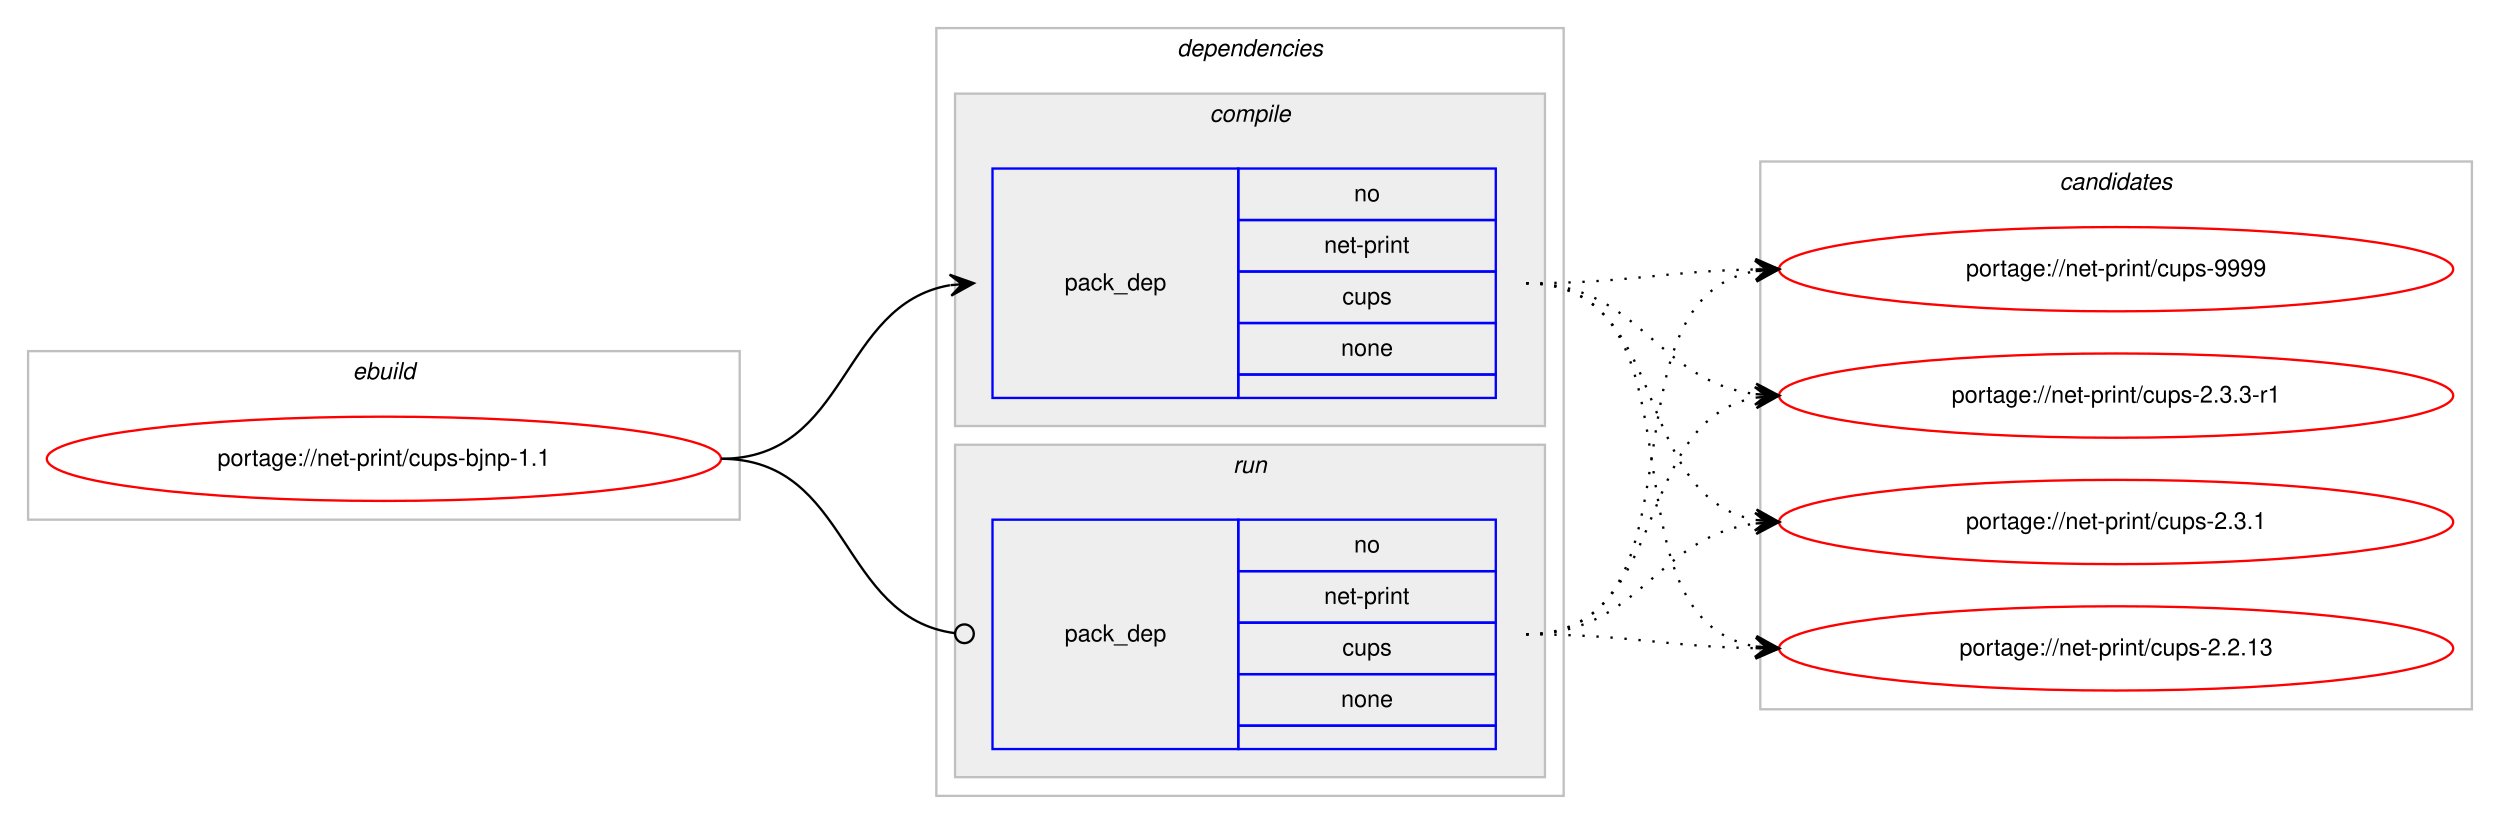
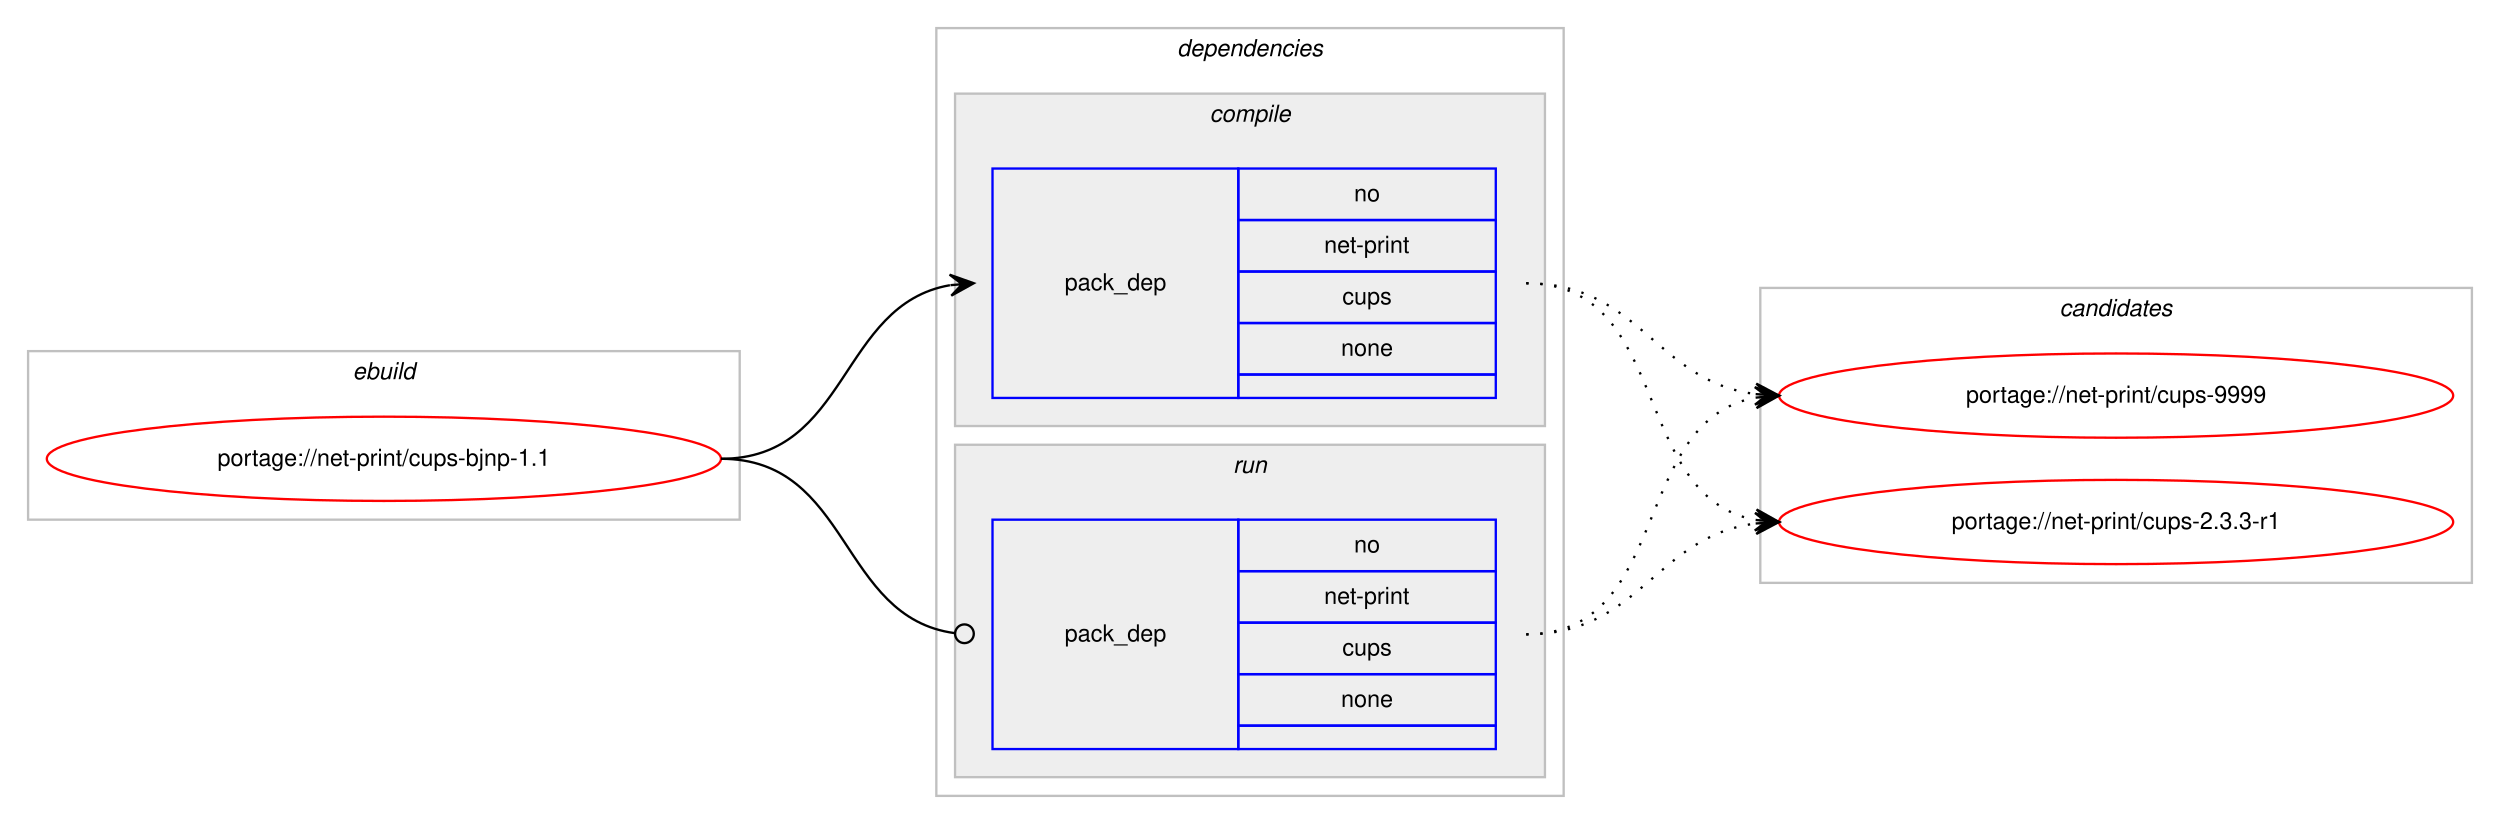
<svg xmlns="http://www.w3.org/2000/svg" xmlns:xlink="http://www.w3.org/1999/xlink" width="1068pt" height="352pt" viewBox="0.00 0.00 1068.00 352.00">
  <g id="graph0" class="graph" transform="scale(1 1) rotate(0) translate(4 348)">
    <polygon fill="#ffffff" stroke="transparent" points="-4,4 -4,-348 1064,-348 1064,4 -4,4" />
    <g id="clust1" class="cluster">
      <polygon fill="none" stroke="#c0c0c0" points="8,-126 8,-198 312,-198 312,-126 8,-126" />
      <text text-anchor="start" x="146.663" y="-186" font-family="Helvetica,sans-Serif" font-style="italic" font-size="10.00" fill="#000000">ebuild</text>
    </g>
    <g id="clust2" class="cluster">
      <polygon fill="none" stroke="#c0c0c0" points="396,-8 396,-336 664,-336 664,-8 396,-8" />
      <text text-anchor="start" x="498.875" y="-324" font-family="Helvetica,sans-Serif" font-style="italic" font-size="10.00" fill="#000000">dependencies</text>
    </g>
    <g id="clust3" class="cluster">
      <polygon fill="#eeeeee" stroke="#c0c0c0" points="404,-166 404,-308 656,-308 656,-166 404,-166" />
      <text text-anchor="start" x="512.778" y="-296" font-family="Helvetica,sans-Serif" font-style="italic" font-size="10.00" fill="#000000">compile</text>
    </g>
    <g id="clust6" class="cluster">
      <polygon fill="#eeeeee" stroke="#c0c0c0" points="404,-16 404,-158 656,-158 656,-16 404,-16" />
      <text text-anchor="start" x="522.777" y="-146" font-family="Helvetica,sans-Serif" font-style="italic" font-size="10.00" fill="#000000">run</text>
    </g>
    <g id="clust8" class="cluster">
-       <polygon fill="none" stroke="#c0c0c0" points="748,-45 748,-279 1052,-279 1052,-45 748,-45" />
-       <text text-anchor="start" x="875.824" y="-267" font-family="Helvetica,sans-Serif" font-style="italic" font-size="10.00" fill="#000000">candidates</text>
+       <polygon fill="none" stroke="#c0c0c0" points="748,-99 748,-225 1052,-225 1052,-99 748,-99" />
+       <text text-anchor="start" x="875.824" y="-213" font-family="Helvetica,sans-Serif" font-style="italic" font-size="10.00" fill="#000000">candidates</text>
    </g>
    <g id="node1" class="node">
      <g id="a_node1">
        <a xlink:href="../net-print/cups-bjnp-1.1.svg" xlink:title="portage://net-print/cups-bjnp-1.1">
          <ellipse fill="none" stroke="#ff0000" cx="160" cy="-152" rx="144" ry="18" />
          <text text-anchor="middle" x="160" y="-149" font-family="Helvetica,sans-Serif" font-size="10.00" fill="#000000">portage://net-print/cups-bjnp-1.1</text>
        </a>
      </g>
    </g>
    <g id="node2" class="node">
      <polygon fill="none" stroke="#0000ff" points="420,-178 420,-276 525,-276 525,-178 420,-178" />
      <text text-anchor="start" x="450.823" y="-224" font-family="Helvetica,sans-Serif" font-size="10.00" fill="#000000">pack_dep</text>
      <polygon fill="none" stroke="#0000ff" points="525,-254 525,-276 635,-276 635,-254 525,-254" />
      <text text-anchor="start" x="574.441" y="-262" font-family="Helvetica,sans-Serif" font-size="10.00" fill="#000000">no</text>
      <polygon fill="none" stroke="#0000ff" points="525,-232 525,-254 635,-254 635,-232 525,-232" />
      <text text-anchor="start" x="561.664" y="-240" font-family="Helvetica,sans-Serif" font-size="10.00" fill="#000000">net-print</text>
      <polygon fill="none" stroke="#0000ff" points="525,-210 525,-232 635,-232 635,-210 525,-210" />
      <text text-anchor="start" x="569.441" y="-218" font-family="Helvetica,sans-Serif" font-size="10.00" fill="#000000">cups</text>
      <polygon fill="none" stroke="#0000ff" points="525,-188 525,-210 635,-210 635,-188 525,-188" />
      <text text-anchor="start" x="568.882" y="-196" font-family="Helvetica,sans-Serif" font-size="10.00" fill="#000000">none</text>
      <polygon fill="none" stroke="#0000ff" points="525,-178 525,-188 635,-188 635,-178 525,-178" />
    </g>
    <g id="edge1" class="edge">
      <path fill="none" stroke="#000000" d="M304,-152C358.786,-152 354.408,-217.918 401.799,-226.158" />
      <polygon fill="#000000" stroke="#000000" points="412,-227 401.664,-230.662 407.017,-226.589 402.034,-226.177 402.034,-226.177 402.034,-226.177 407.017,-226.589 402.404,-221.692 412,-227 412,-227" />
    </g>
    <g id="node3" class="node">
      <polygon fill="none" stroke="#0000ff" points="420,-28 420,-126 525,-126 525,-28 420,-28" />
      <text text-anchor="start" x="450.823" y="-74" font-family="Helvetica,sans-Serif" font-size="10.00" fill="#000000">pack_dep</text>
      <polygon fill="none" stroke="#0000ff" points="525,-104 525,-126 635,-126 635,-104 525,-104" />
      <text text-anchor="start" x="574.441" y="-112" font-family="Helvetica,sans-Serif" font-size="10.00" fill="#000000">no</text>
      <polygon fill="none" stroke="#0000ff" points="525,-82 525,-104 635,-104 635,-82 525,-82" />
      <text text-anchor="start" x="561.664" y="-90" font-family="Helvetica,sans-Serif" font-size="10.00" fill="#000000">net-print</text>
      <polygon fill="none" stroke="#0000ff" points="525,-60 525,-82 635,-82 635,-60 525,-60" />
      <text text-anchor="start" x="569.441" y="-68" font-family="Helvetica,sans-Serif" font-size="10.00" fill="#000000">cups</text>
      <polygon fill="none" stroke="#0000ff" points="525,-38 525,-60 635,-60 635,-38 525,-38" />
      <text text-anchor="start" x="568.882" y="-46" font-family="Helvetica,sans-Serif" font-size="10.00" fill="#000000">none</text>
      <polygon fill="none" stroke="#0000ff" points="525,-28 525,-38 635,-38 635,-28 525,-28" />
    </g>
    <g id="edge2" class="edge">
      <path fill="none" stroke="#000000" d="M304,-152C359.586,-152 354.267,-84.145 403.905,-77.519" />
      <ellipse fill="none" stroke="#000000" cx="408.008" cy="-77.256" rx="4" ry="4" />
    </g>
    <g id="node4" class="node">
      <g id="a_node4">
        <a xlink:href="../net-print/cups-9999.svg" xlink:title="portage://net-print/cups-9999">
-           <ellipse fill="none" stroke="#ff0000" cx="900" cy="-233" rx="144" ry="18" />
-           <text text-anchor="middle" x="900" y="-230" font-family="Helvetica,sans-Serif" font-size="10.00" fill="#000000">portage://net-print/cups-9999</text>
+           <ellipse fill="none" stroke="#ff0000" cx="900" cy="-179" rx="144" ry="18" />
+           <text text-anchor="middle" x="900" y="-176" font-family="Helvetica,sans-Serif" font-size="10.00" fill="#000000">portage://net-print/cups-9999</text>
        </a>
      </g>
    </g>
    <g id="edge3" class="edge">
-       <path fill="none" stroke="#000000" stroke-dasharray="1,5" d="M648,-227C692.506,-227 705.967,-232.142 745.865,-232.906" />
-       <polygon fill="#000000" stroke="#000000" points="756,-233 745.958,-237.407 751,-232.953 746,-232.907 746,-232.907 746,-232.907 751,-232.953 746.042,-228.407 756,-233 756,-233" />
+       <path fill="none" stroke="#000000" stroke-dasharray="1,5" d="M648,-227C696.937,-227 702.838,-185.338 745.891,-179.642" />
+       <polygon fill="#000000" stroke="#000000" points="756,-179 746.306,-184.125 751.01,-179.317 746.02,-179.634 746.02,-179.634 746.02,-179.634 751.01,-179.317 745.735,-175.143 756,-179 756,-179" />
    </g>
    <g id="node5" class="node">
      <g id="a_node5">
        <a xlink:href="../net-print/cups-2.3.3-r1.svg" xlink:title="portage://net-print/cups-2.3.3-r1">
-           <ellipse fill="none" stroke="#ff0000" cx="900" cy="-179" rx="144" ry="18" />
-           <text text-anchor="middle" x="900" y="-176" font-family="Helvetica,sans-Serif" font-size="10.00" fill="#000000">portage://net-print/cups-2.3.3-r1</text>
+           <ellipse fill="none" stroke="#ff0000" cx="900" cy="-125" rx="144" ry="18" />
+           <text text-anchor="middle" x="900" y="-122" font-family="Helvetica,sans-Serif" font-size="10.00" fill="#000000">portage://net-print/cups-2.3.3-r1</text>
        </a>
      </g>
    </g>
    <g id="edge4" class="edge">
-       <path fill="none" stroke="#000000" stroke-dasharray="1,5" d="M648,-227C696.937,-227 702.838,-185.338 745.891,-179.642" />
-       <polygon fill="#000000" stroke="#000000" points="756,-179 746.306,-184.125 751.01,-179.317 746.02,-179.634 746.02,-179.634 746.02,-179.634 751.01,-179.317 745.735,-175.143 756,-179 756,-179" />
-     </g>
-     <g id="node6" class="node">
-       <g id="a_node6">
-         <a xlink:href="../net-print/cups-2.3.1.svg" xlink:title="portage://net-print/cups-2.3.1">
-           <ellipse fill="none" stroke="#ff0000" cx="900" cy="-125" rx="144" ry="18" />
-           <text text-anchor="middle" x="900" y="-122" font-family="Helvetica,sans-Serif" font-size="10.00" fill="#000000">portage://net-print/cups-2.3.1</text>
-         </a>
-       </g>
-     </g>
-     <g id="edge5" class="edge">
      <path fill="none" stroke="#000000" stroke-dasharray="1,5" d="M648,-227C710.413,-227 692.337,-135.851 745.947,-125.882" />
      <polygon fill="#000000" stroke="#000000" points="756,-125 746.432,-130.357 751.019,-125.437 746.038,-125.874 746.038,-125.874 746.038,-125.874 751.019,-125.437 745.645,-121.391 756,-125 756,-125" />
    </g>
-     <g id="node7" class="node">
-       <g id="a_node7">
-         <a xlink:href="../net-print/cups-2.2.13.svg" xlink:title="portage://net-print/cups-2.2.13">
-           <ellipse fill="none" stroke="#ff0000" cx="900" cy="-71" rx="144" ry="18" />
-           <text text-anchor="middle" x="900" y="-68" font-family="Helvetica,sans-Serif" font-size="10.00" fill="#000000">portage://net-print/cups-2.2.13</text>
-         </a>
-       </g>
-     </g>
-     <g id="edge6" class="edge">
-       <path fill="none" stroke="#000000" stroke-dasharray="1,5" d="M648,-227C728.704,-227 676.617,-84.118 745.91,-71.839" />
-       <polygon fill="#000000" stroke="#000000" points="756,-71 746.408,-76.314 751.017,-71.415 746.034,-71.829 746.034,-71.829 746.034,-71.829 751.017,-71.415 745.661,-67.344 756,-71 756,-71" />
-     </g>
-     <g id="edge7" class="edge">
-       <path fill="none" stroke="#000000" stroke-dasharray="1,5" d="M648,-77C728.704,-77 676.617,-219.882 745.91,-232.161" />
-       <polygon fill="#000000" stroke="#000000" points="756,-233 745.661,-236.655 751.017,-232.585 746.034,-232.171 746.034,-232.171 746.034,-232.171 751.017,-232.585 746.408,-227.686 756,-233 756,-233" />
-     </g>
-     <g id="edge8" class="edge">
+     <g id="edge5" class="edge">
      <path fill="none" stroke="#000000" stroke-dasharray="1,5" d="M648,-77C710.413,-77 692.337,-168.149 745.947,-178.118" />
      <polygon fill="#000000" stroke="#000000" points="756,-179 745.645,-182.609 751.019,-178.563 746.038,-178.126 746.038,-178.126 746.038,-178.126 751.019,-178.563 746.432,-173.643 756,-179 756,-179" />
    </g>
-     <g id="edge9" class="edge">
+     <g id="edge6" class="edge">
      <path fill="none" stroke="#000000" stroke-dasharray="1,5" d="M648,-77C696.937,-77 702.838,-118.662 745.891,-124.358" />
      <polygon fill="#000000" stroke="#000000" points="756,-125 745.735,-128.857 751.01,-124.683 746.02,-124.366 746.02,-124.366 746.02,-124.366 751.01,-124.683 746.306,-119.875 756,-125 756,-125" />
    </g>
-     <g id="edge10" class="edge">
-       <path fill="none" stroke="#000000" stroke-dasharray="1,5" d="M648,-77C692.506,-77 705.967,-71.858 745.865,-71.094" />
-       <polygon fill="#000000" stroke="#000000" points="756,-71 746.042,-75.593 751,-71.046 746,-71.093 746,-71.093 746,-71.093 751,-71.046 745.958,-66.593 756,-71 756,-71" />
-     </g>
  </g>
</svg>
